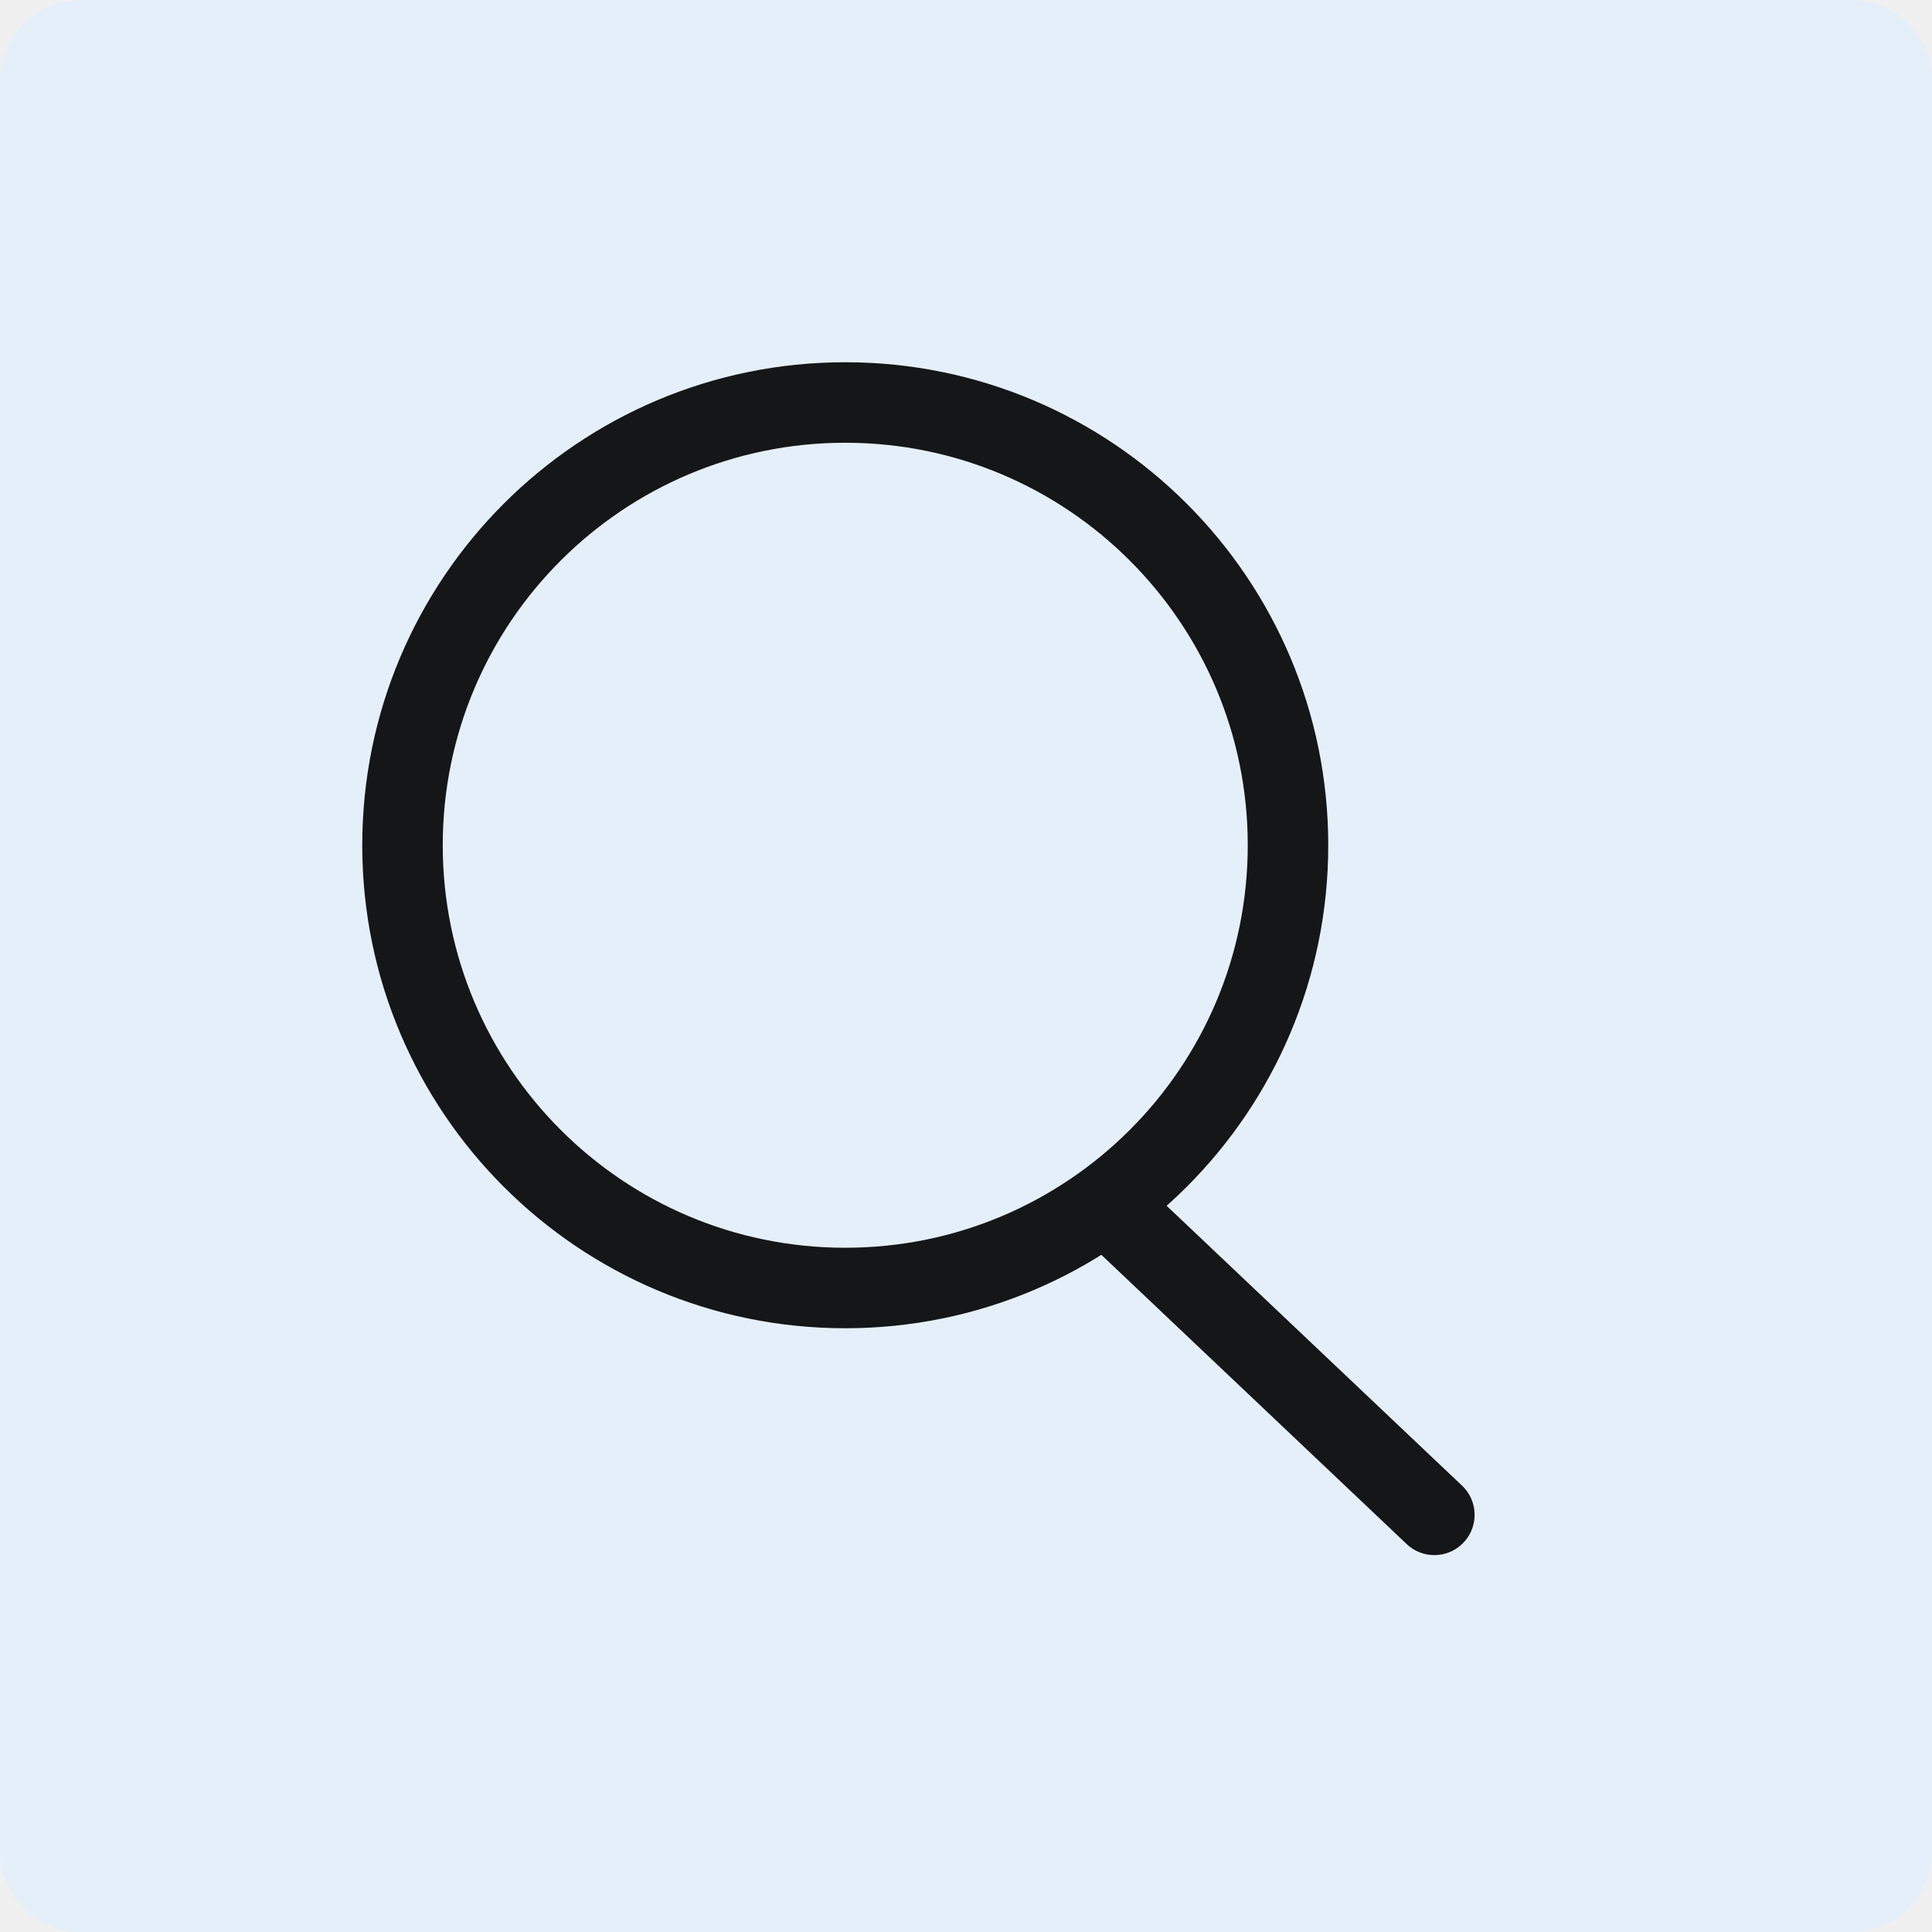
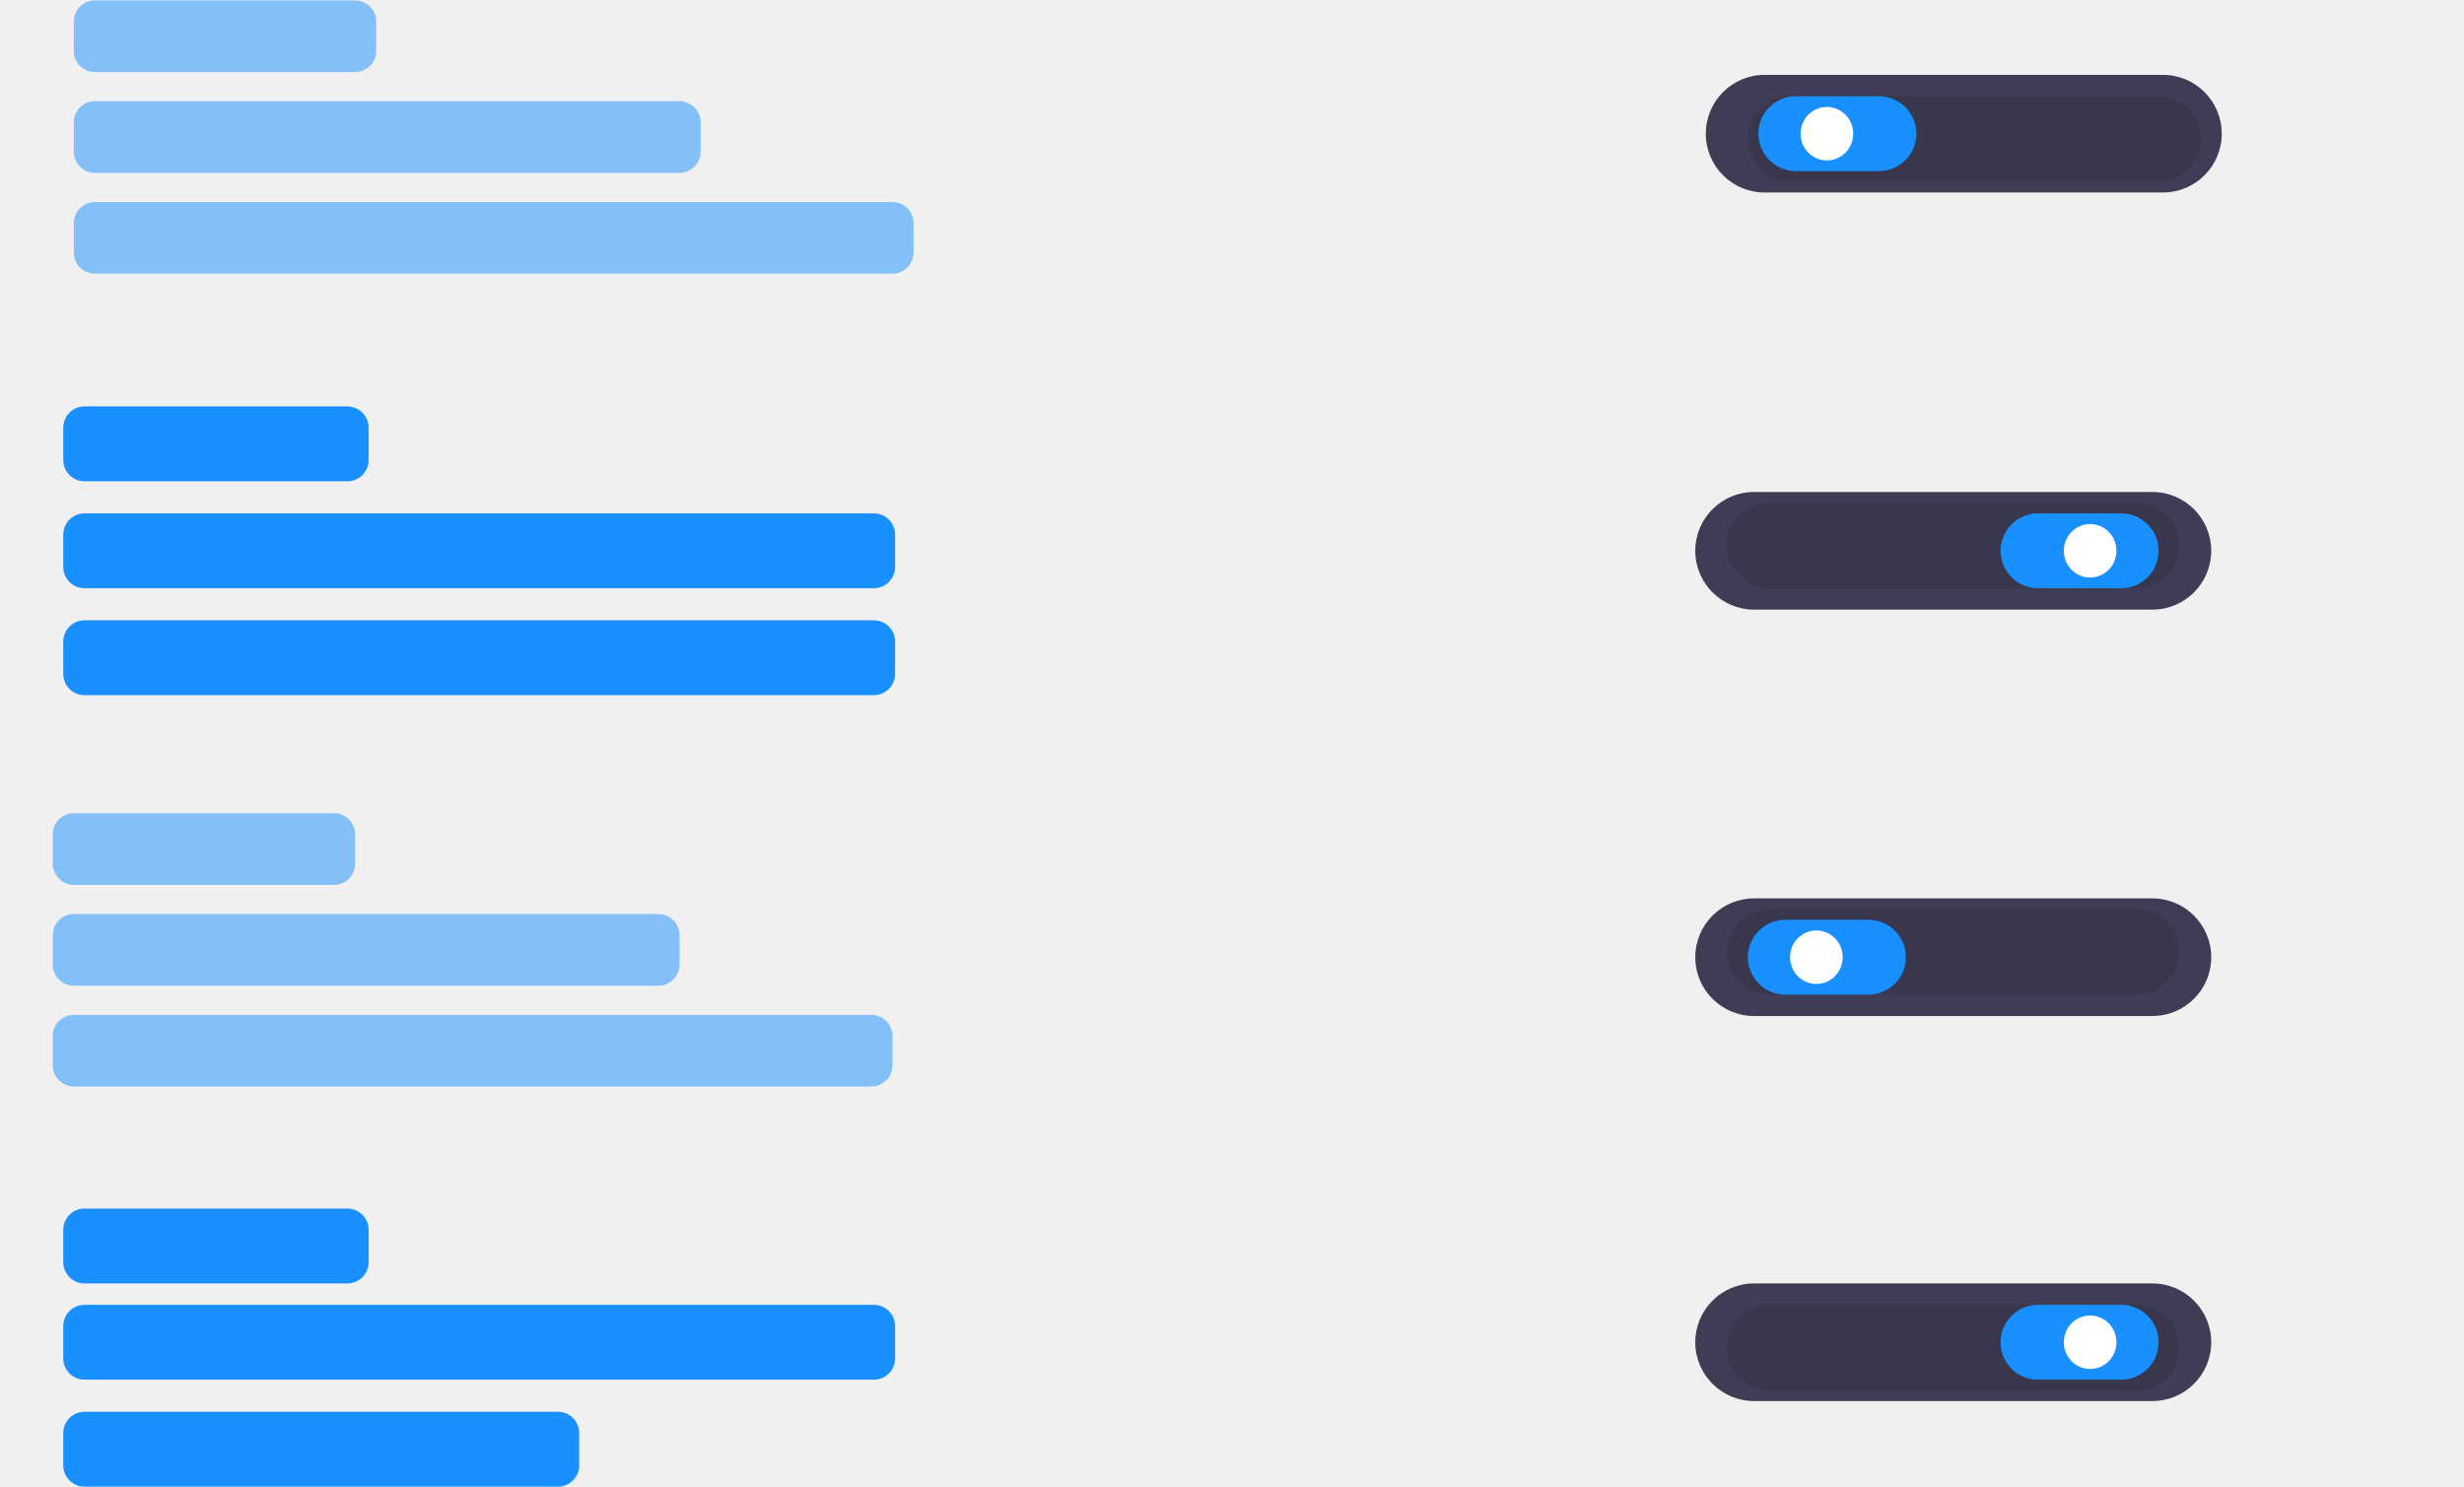
- <svg xmlns="http://www.w3.org/2000/svg" width="24px" height="24px" viewBox="0 0 24 24" version="1.1">
+ <svg xmlns="http://www.w3.org/2000/svg" xmlns:xlink="http://www.w3.org/1999/xlink" width="232px" height="140px" viewBox="0 0 232 140" version="1.1">
+   <defs>
+     <rect id="path-1" x="0" y="0" width="252" height="165" />
+   </defs>
  <g id="Docs" stroke="none" stroke-width="1" fill="none" fill-rule="evenodd">
-     <g id="Docs-Icon" transform="translate(-12, -25)">
-       <g id="Search-relevancy" transform="translate(12, 25)">
-         <path d="M1,0 L23,0 C23.552,-1.01453063e-16 24,0.448 24,1 L24,23 C24,23.552 23.552,24 23,24 L1,24 C0.448,24 6.76353751e-17,23.552 0,23 L0,1 C-6.76353751e-17,0.448 0.448,1.01453063e-16 1,0 Z" id="Rectangle-14" fill="#E5EFFA" />
-         <path d="M14,15.201 L17.818,18.818" id="Line-5-Copy-3" stroke="#151617" stroke-linecap="round" stroke-linejoin="round" />
-         <circle id="Oval-6-Copy-3" stroke="#151617" cx="10.5" cy="10.5" r="5.5" />
+     <g id="Docs-home-page-cards" transform="translate(-105, -140)">
+       <g id="search-relevancy" transform="translate(95, 128)">
+         <mask id="mask-2" fill="white">
+           <use xlink:href="#path-1" />
+         </mask>
+         <g id="Mask" />
+         <rect id="Rectangle" fill="#3F3D56" fill-rule="nonzero" mask="url(#mask-2)" x="169.621" y="58.331" width="48.578" height="11.079" rx="5.54" />
+         <rect id="Rectangle" fill="#000000" fill-rule="nonzero" opacity="0.1" mask="url(#mask-2)" x="172.595" y="59.338" width="42.629" height="8.058" rx="4.029" />
+         <rect id="Rectangle" fill="#1890FF" fill-rule="nonzero" mask="url(#mask-2)" x="198.371" y="60.345" width="14.871" height="7.05" rx="3.525" />
+         <ellipse id="Oval" fill="#FFFFFF" fill-rule="nonzero" mask="url(#mask-2)" cx="206.797" cy="63.871" rx="2.478" ry="2.518" />
+         <rect id="Rectangle" fill="#3F3D56" fill-rule="nonzero" mask="url(#mask-2)" x="169.621" y="132.863" width="48.578" height="11.079" rx="5.54" />
+         <rect id="Rectangle" fill="#000000" fill-rule="nonzero" opacity="0.1" mask="url(#mask-2)" x="172.595" y="134.878" width="42.629" height="8.058" rx="4.029" />
+         <rect id="Rectangle" fill="#1890FF" fill-rule="nonzero" mask="url(#mask-2)" x="198.371" y="134.878" width="14.871" height="7.05" rx="3.525" />
+         <ellipse id="Oval" fill="#FFFFFF" fill-rule="nonzero" mask="url(#mask-2)" cx="206.797" cy="138.403" rx="2.478" ry="2.518" />
+         <rect id="Rectangle" fill="#1890FF" fill-rule="nonzero" mask="url(#mask-2)" x="15.957" y="50.273" width="28.75" height="7.05" rx="2" />
+         <rect id="Rectangle" fill="#1890FF" fill-rule="nonzero" mask="url(#mask-2)" x="15.957" y="60.345" width="78.319" height="7.05" rx="2" />
+         <rect id="Rectangle" fill="#1890FF" fill-rule="nonzero" mask="url(#mask-2)" x="15.957" y="70.417" width="78.319" height="7.05" rx="2" />
+         <g id="Group" opacity="0.5" mask="url(#mask-2)" fill="#1890FF" fill-rule="nonzero">
+           <g transform="translate(14.96552, 88.54676)" id="Rectangle">
+             <rect x="0" y="0.035" width="28.473" height="6.752" rx="2" />
+             <rect x="0" y="9.531" width="59.018" height="6.752" rx="2" />
+             <rect x="0" y="19.023" width="79.066" height="6.752" rx="2" />
+           </g>
+         </g>
+         <rect id="Rectangle" fill="#1890FF" fill-rule="nonzero" mask="url(#mask-2)" x="15.957" y="125.813" width="28.75" height="7.05" rx="2" />
+         <rect id="Rectangle" fill="#1890FF" fill-rule="nonzero" mask="url(#mask-2)" x="15.957" y="134.878" width="78.319" height="7.05" rx="2" />
+         <rect id="Rectangle" fill="#1890FF" fill-rule="nonzero" mask="url(#mask-2)" x="15.957" y="144.95" width="48.578" height="7.05" rx="2" />
+         <path d="M11,82.504 L240.009,82.504" id="Path" stroke="#3F3D56" opacity="0.7" stroke-linecap="round" mask="url(#mask-2)" />
+         <path d="M11,120.777 L240.009,120.777" id="Path" stroke="#3F3D56" opacity="0.7" stroke-linecap="round" mask="url(#mask-2)" />
+         <rect id="Rectangle" fill="#3F3D56" fill-rule="nonzero" mask="url(#mask-2)" x="169.621" y="96.604" width="48.578" height="11.079" rx="5.54" />
+         <rect id="Rectangle" fill="#000000" fill-rule="nonzero" opacity="0.1" mask="url(#mask-2)" x="172.595" y="97.612" width="42.629" height="8.058" rx="4.029" />
+         <rect id="Rectangle" fill="#1890FF" fill-rule="nonzero" mask="url(#mask-2)" transform="translate(182.0129, 102.1439) rotate(180) translate(-182.0129, -102.1439) " x="174.578" y="98.619" width="14.871" height="7.05" rx="3.525" />
+         <ellipse id="Oval" fill="#FFFFFF" fill-rule="nonzero" mask="url(#mask-2)" cx="181.022" cy="102.144" rx="2.478" ry="2.518" />
+         <g id="Group" opacity="0.5" mask="url(#mask-2)" fill="#1890FF" fill-rule="nonzero">
+           <g transform="translate(16.94828, 12)" id="Rectangle">
+             <rect x="0" y="0.035" width="28.473" height="6.752" rx="2" />
+             <rect x="0" y="9.531" width="59.018" height="6.752" rx="2" />
+             <rect x="0" y="19.023" width="79.066" height="6.752" rx="2" />
+           </g>
+         </g>
+         <path d="M11.991,45.237 L241,45.237" id="Path" stroke="#3F3D56" opacity="0.7" stroke-linecap="round" mask="url(#mask-2)" />
+         <rect id="Rectangle" fill="#3F3D56" fill-rule="nonzero" mask="url(#mask-2)" x="170.612" y="19.05" width="48.578" height="11.079" rx="5.54" />
+         <rect id="Rectangle" fill="#000000" fill-rule="nonzero" opacity="0.1" mask="url(#mask-2)" x="174.578" y="21.065" width="42.629" height="8.058" rx="4.029" />
+         <rect id="Rectangle" fill="#1890FF" fill-rule="nonzero" mask="url(#mask-2)" transform="translate(183.0043, 24.58993) rotate(180) translate(-183.0043, -24.58993) " x="175.569" y="21.065" width="14.871" height="7.05" rx="3.525" />
+         <ellipse id="Oval" fill="#FFFFFF" fill-rule="nonzero" mask="url(#mask-2)" cx="182.013" cy="24.59" rx="2.478" ry="2.518" />
      </g>
    </g>
  </g>
</svg>
